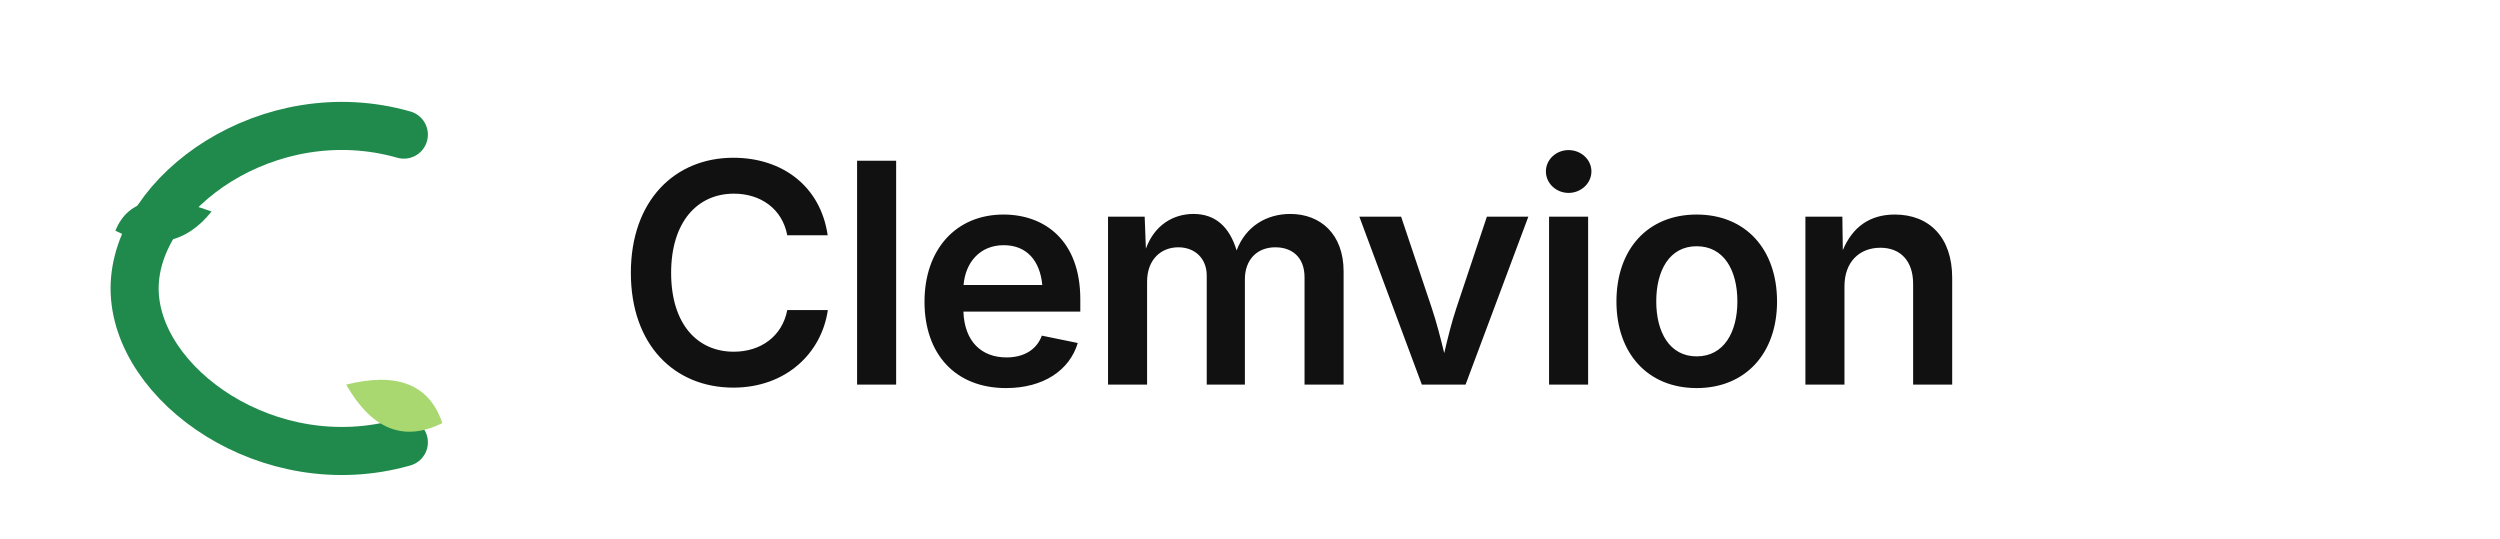
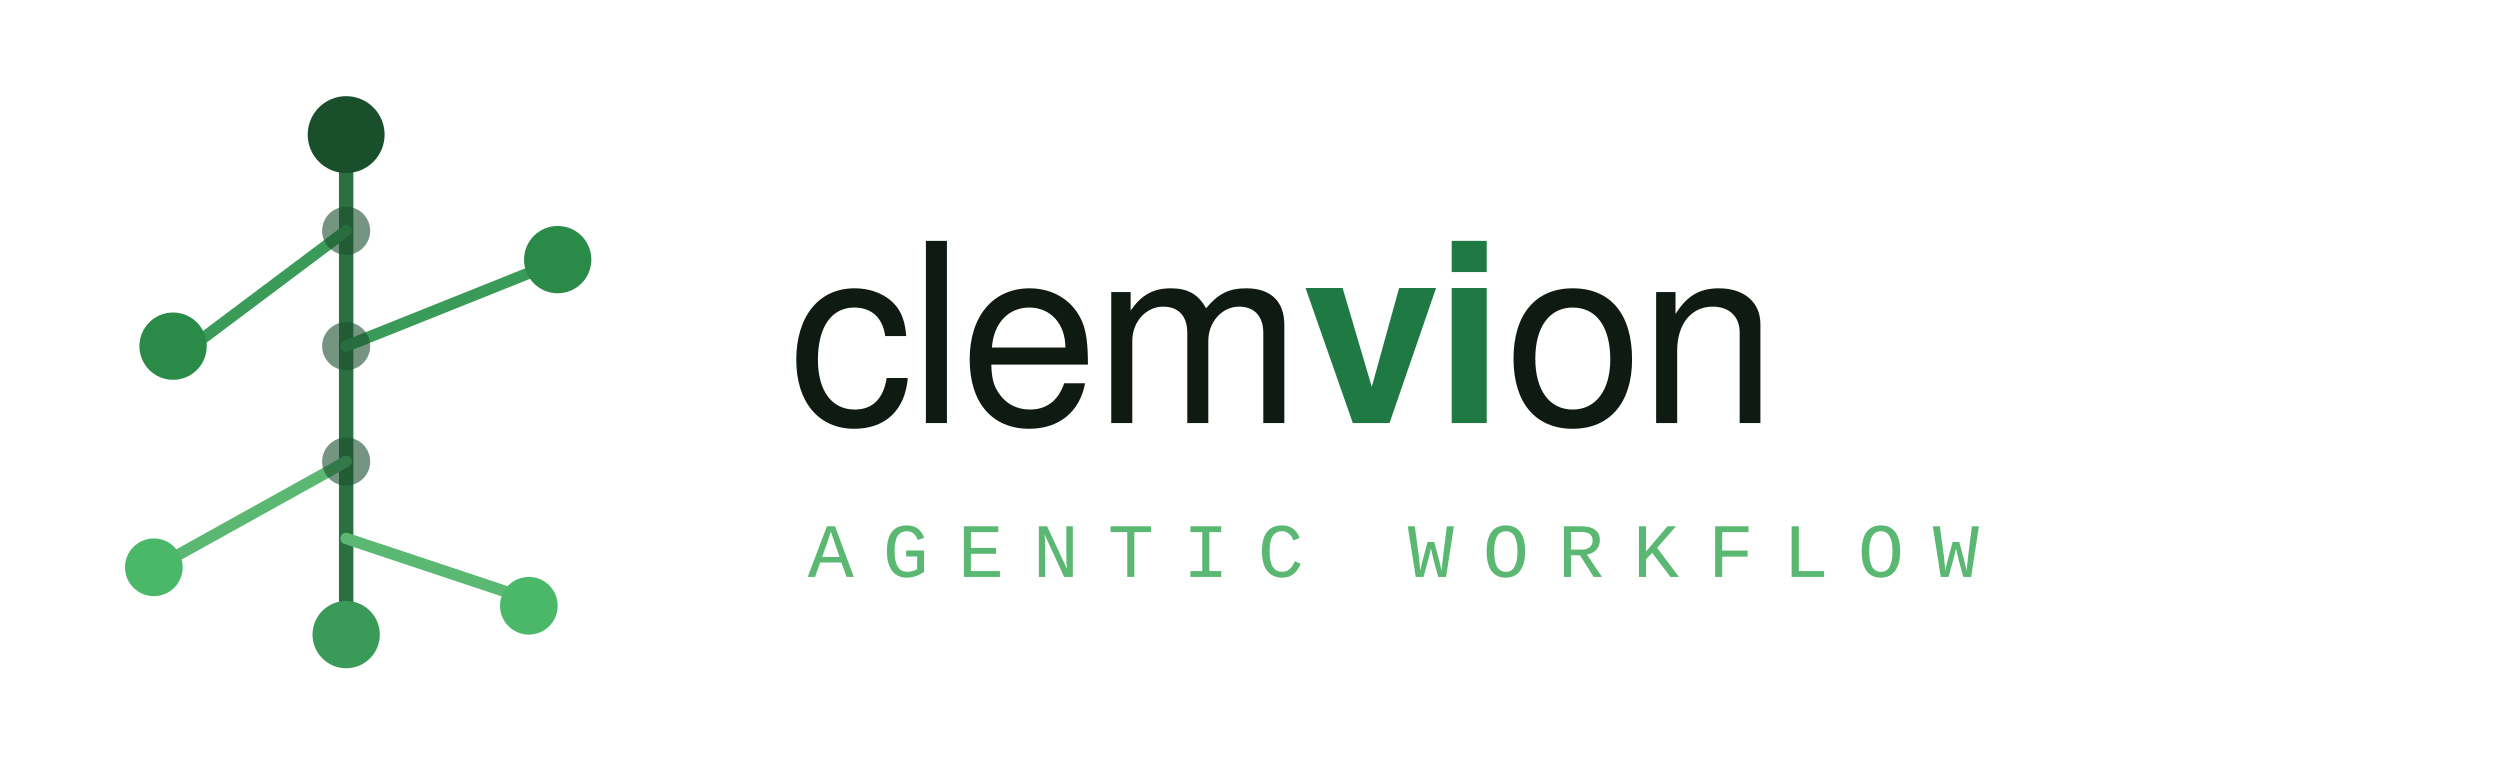
- <svg xmlns="http://www.w3.org/2000/svg" viewBox="0 0 260 56" role="img" aria-label="Clemvion">
-   <g transform="translate(6 8)">
-     <path d="M36 6 C 22 2, 8 12, 8 22 C 8 32, 22 42, 36 38" fill="none" stroke="#1F8A4C" stroke-width="5" stroke-linecap="round" stroke-linejoin="round" />
-     <path d="M16 14 Q 8 11 6 16 Q 12 19 16 14 Z" fill="#1F8A4C" />
-     <path d="M30 32 Q 38 30 40 36 Q 34 39 30 32 Z" fill="#A8D86F" />
-   </g>
-   <text x="64" y="40" font-family="-apple-system, BlinkMacSystemFont, 'Segoe UI', system-ui, sans-serif" font-size="32" font-weight="600" letter-spacing="-0.6" fill="#111111">Clemvion</text>
+ <svg xmlns="http://www.w3.org/2000/svg" viewBox="0 0 260 80" role="img" aria-label="Clemvion — Agentic Workflow">
+   <line x1="36" y1="16" x2="36" y2="64" stroke="#2a7040" stroke-width="1.5" stroke-linecap="round" />
+   <line x1="36" y1="24" x2="20" y2="36" stroke="#3a9a58" stroke-width="1.2" stroke-linecap="round" />
+   <line x1="36" y1="36" x2="56" y2="28" stroke="#3a9a58" stroke-width="1.2" stroke-linecap="round" />
+   <line x1="36" y1="48" x2="18" y2="58" stroke="#5ab872" stroke-width="1.2" stroke-linecap="round" />
+   <line x1="36" y1="56" x2="54" y2="62" stroke="#5ab872" stroke-width="1.2" stroke-linecap="round" />
+   <circle cx="36" cy="14" r="4" fill="#1a4f2c" />
+   <circle cx="18" cy="36" r="3.5" fill="#2a8a48" />
+   <circle cx="58" cy="27" r="3.5" fill="#2a8a48" />
+   <circle cx="16" cy="59" r="3" fill="#4ab868" />
+   <circle cx="55" cy="63" r="3" fill="#4ab868" />
+   <circle cx="36" cy="66" r="3.5" fill="#3a9a58" />
+   <circle cx="36" cy="24" r="2.5" fill="#1a4f2c" opacity="0.6" />
+   <circle cx="36" cy="36" r="2.5" fill="#1a4f2c" opacity="0.6" />
+   <circle cx="36" cy="48" r="2.5" fill="#1a4f2c" opacity="0.6" />
+   <text x="82" y="44" font-family="'Helvetica Neue', Helvetica, Arial, sans-serif" font-size="26" font-weight="200" fill="#0e1a12" letter-spacing="-0.5">clem<tspan font-weight="600" fill="#1e7a42">vi</tspan>on</text>
+   <text x="84" y="60" font-family="'Courier New', monospace" font-size="8" fill="#5ab872" letter-spacing="3">AGENTIC WORKFLOW</text>
</svg>
